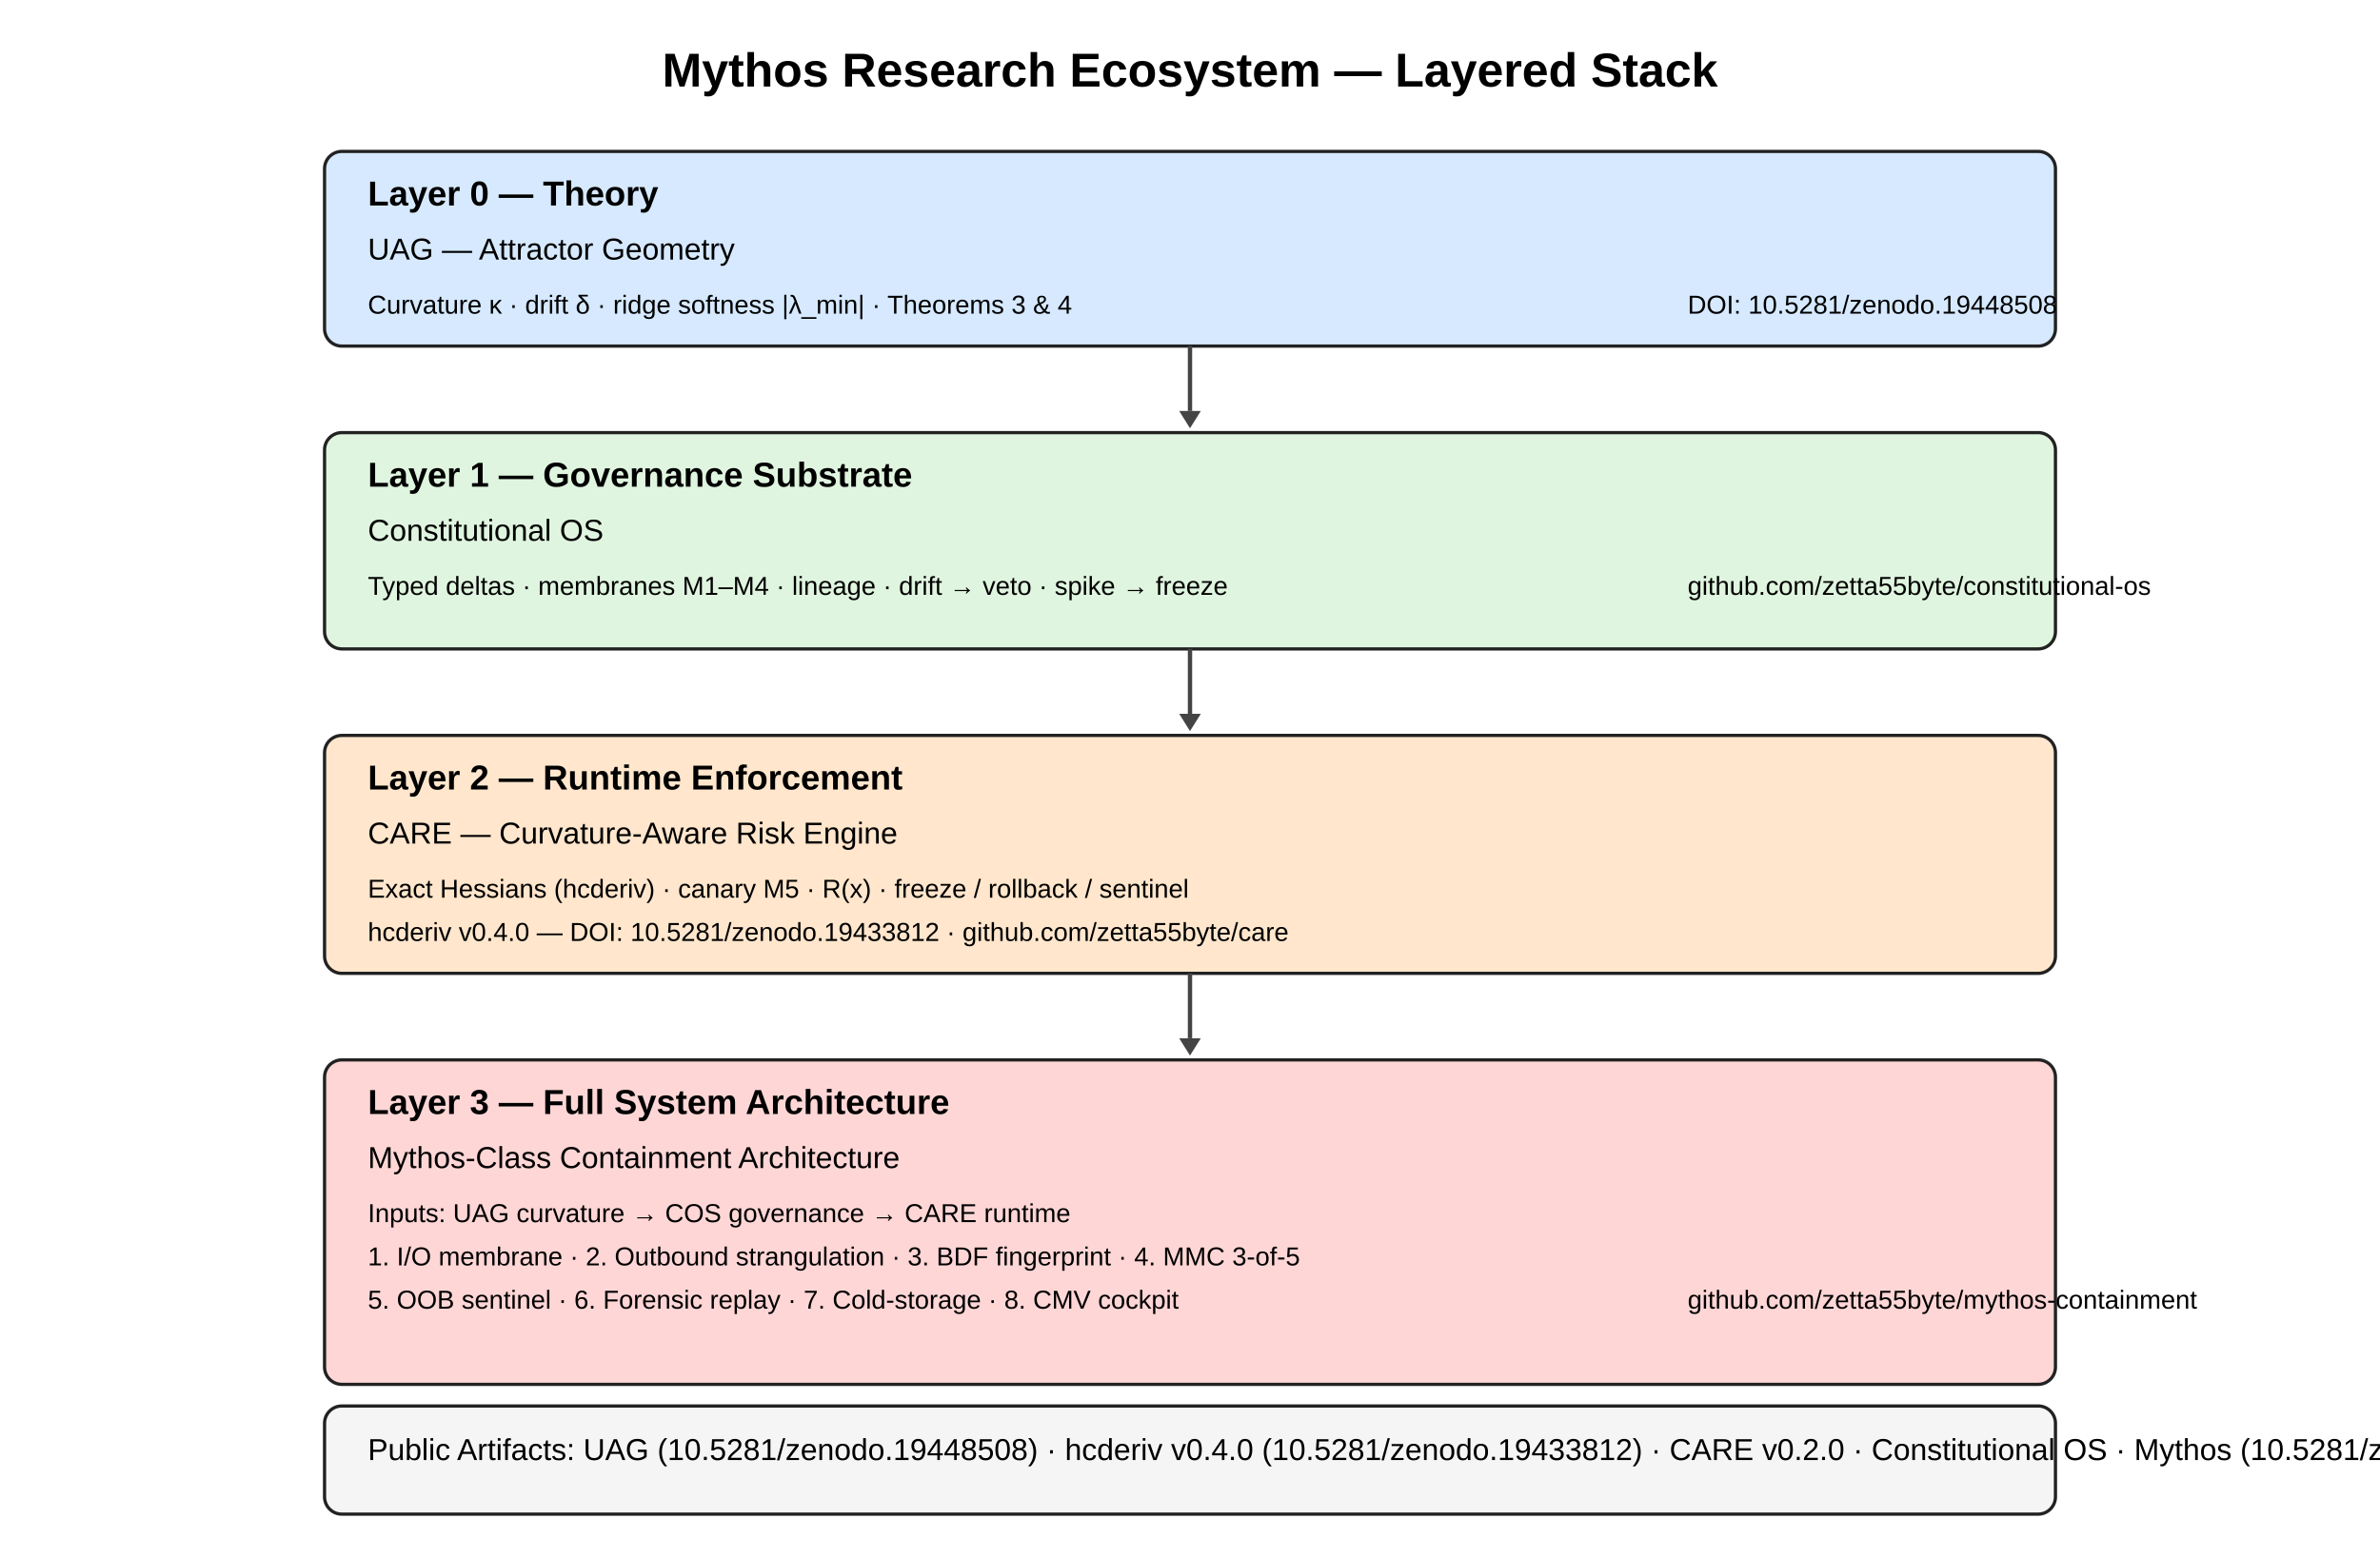
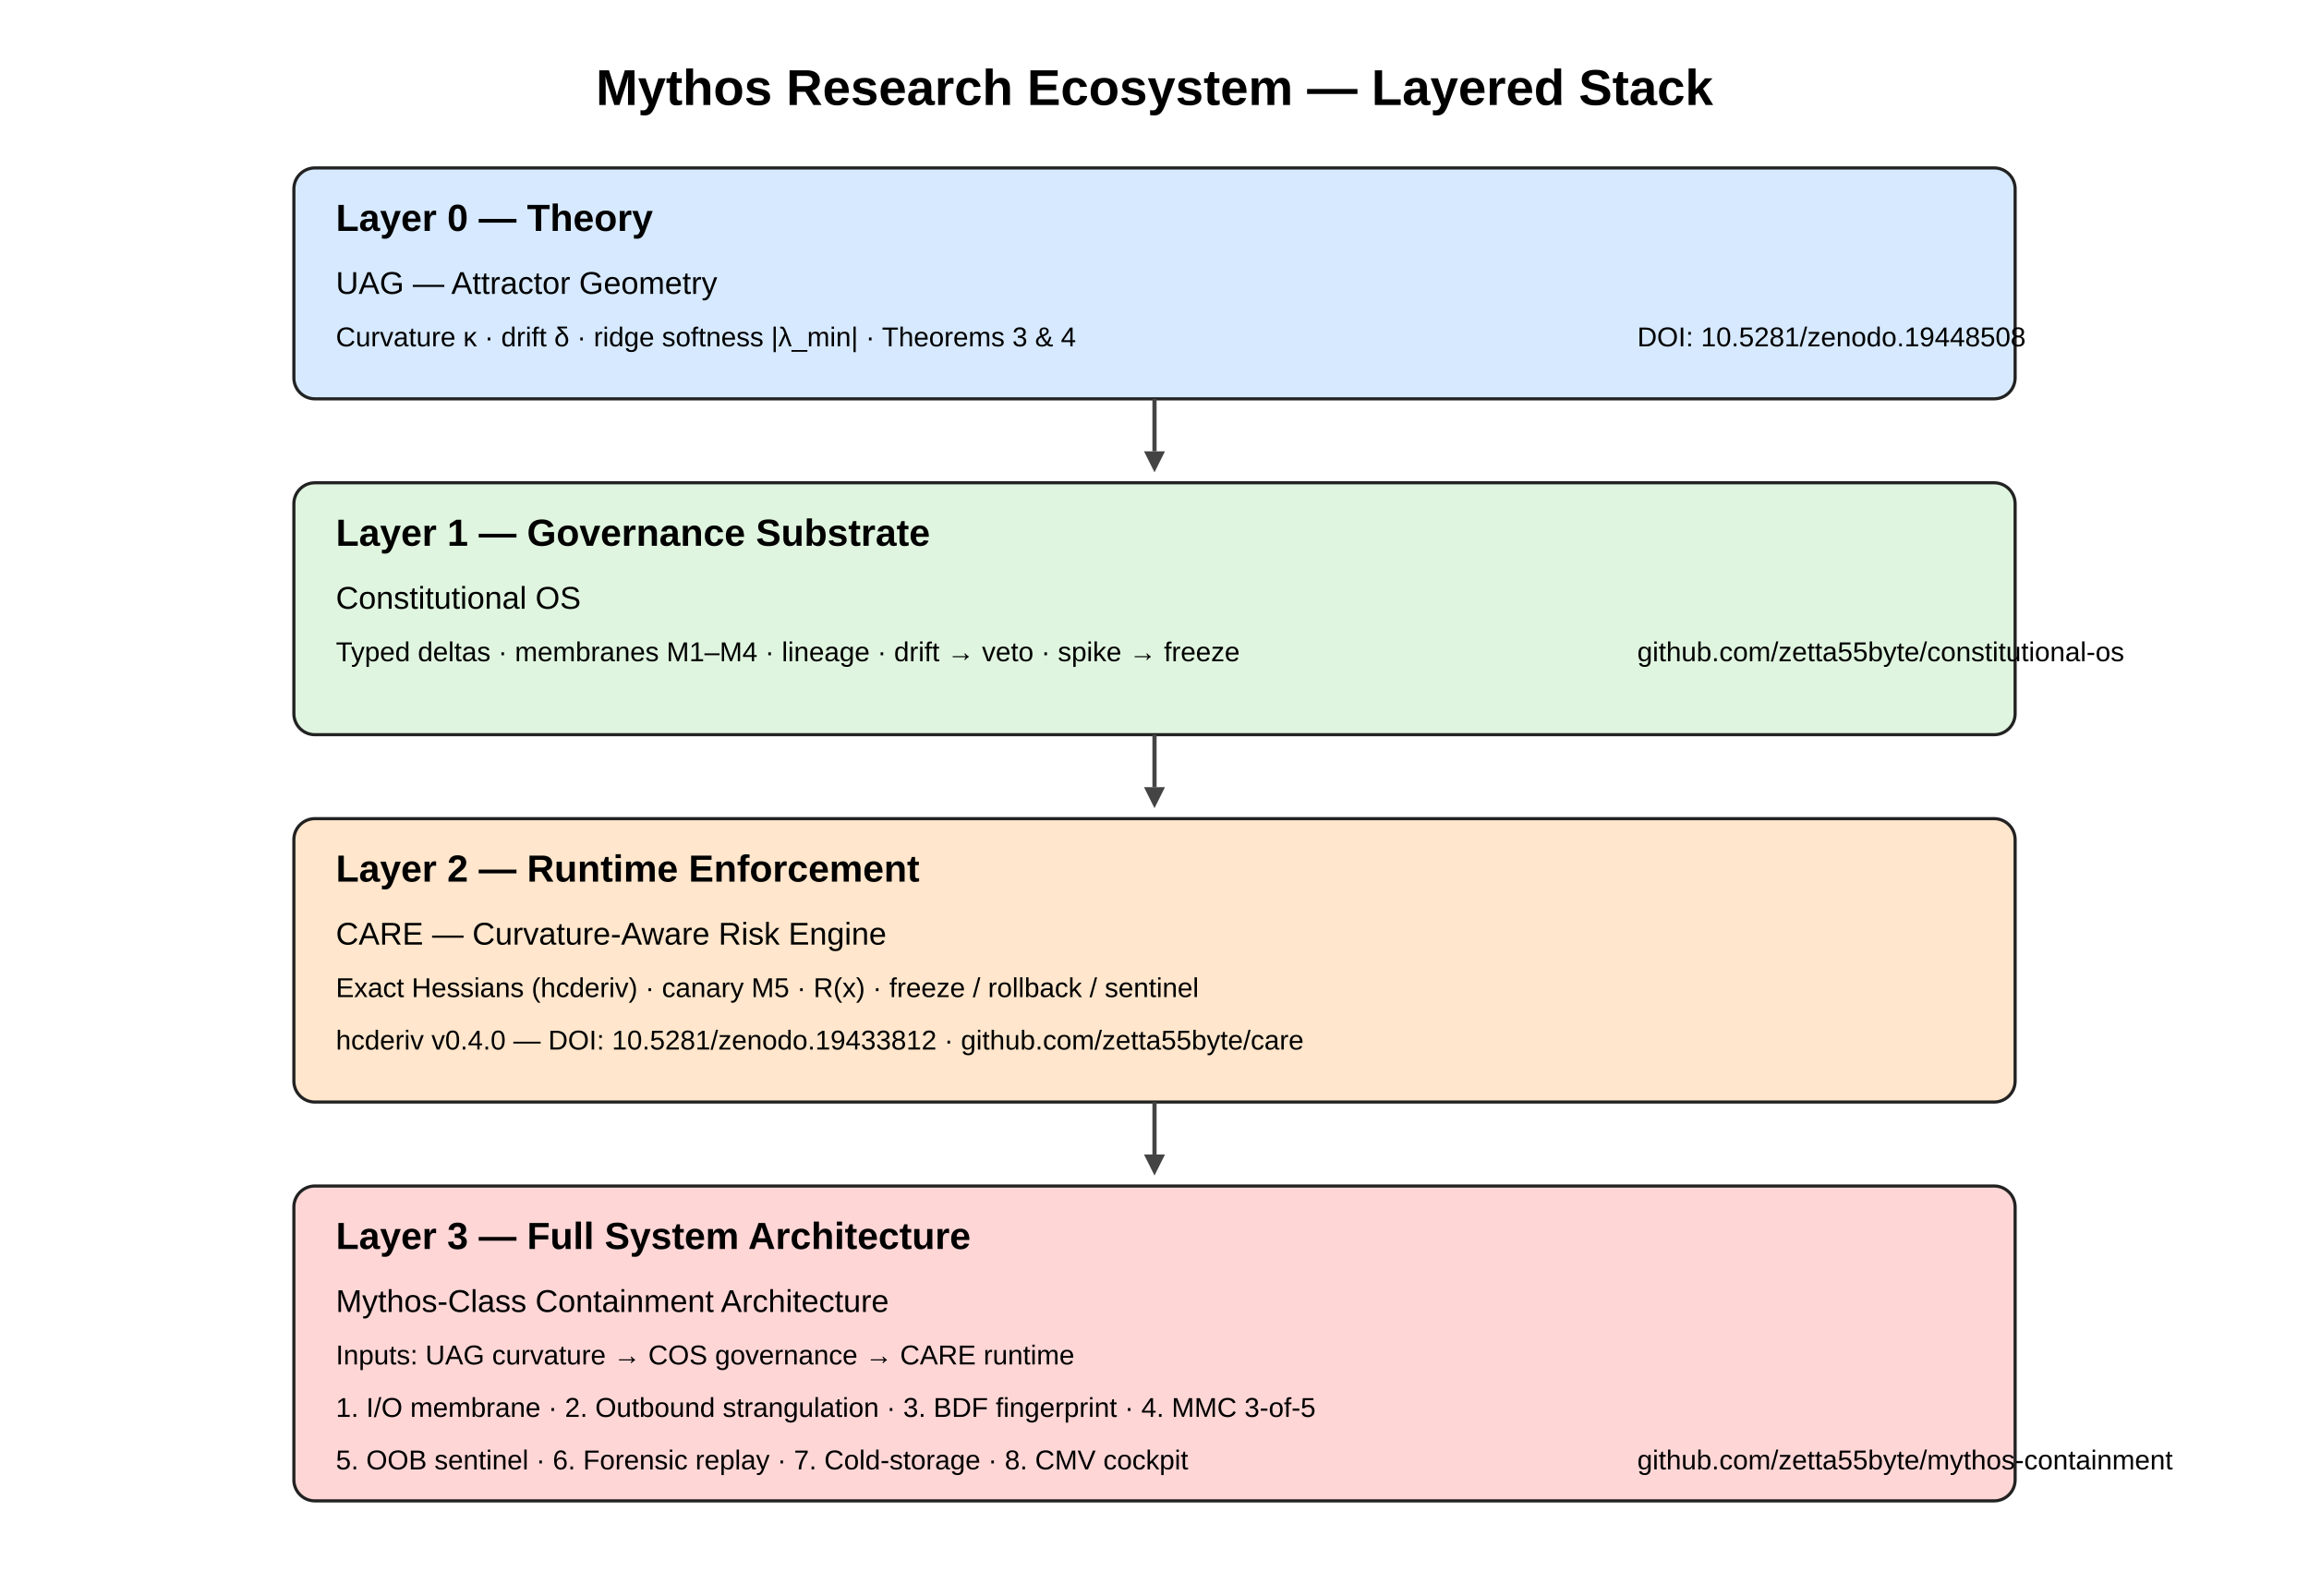
- <svg xmlns="http://www.w3.org/2000/svg" width="1100" height="720" viewBox="0 0 1100 720">
+ <svg xmlns="http://www.w3.org/2000/svg" width="1100" height="760" viewBox="0 0 1100 760">
  <style>
-     .title { font-family: Arial, sans-serif; font-size: 22px; font-weight: bold; }
-     .subtitle { font-family: Arial, sans-serif; font-size: 16px; font-weight: bold; }
-     .label { font-family: Arial, sans-serif; font-size: 14px; }
-     .small { font-family: Arial, sans-serif; font-size: 12px; }
-     .box { stroke: #222222; stroke-width: 1.5; rx: 8; ry: 8; }
+     .title { font-family: Arial, sans-serif; font-size: 24px; font-weight: bold; }
+     .layer-title { font-family: Arial, sans-serif; font-size: 18px; font-weight: bold; }
+     .label { font-family: Arial, sans-serif; font-size: 15px; }
+     .small { font-family: Arial, sans-serif; font-size: 13px; }
+     .box { stroke: #222; stroke-width: 1.5; rx: 10; ry: 10; }
  </style>
-   <text x="550" y="40" text-anchor="middle" class="title">
+   <text x="550" y="50" text-anchor="middle" class="title">
    Mythos Research Ecosystem — Layered Stack
  </text>
-   <rect x="150" y="70" width="800" height="90" class="box" fill="#d6e9ff" />
-   <text x="170" y="95" class="subtitle">Layer 0 — Theory</text>
-   <text x="170" y="120" class="label">UAG — Attractor Geometry</text>
-   <text x="170" y="145" class="small">
+   <rect x="140" y="80" width="820" height="110" class="box" fill="#d6e9ff" />
+   <text x="160" y="110" class="layer-title">Layer 0 — Theory</text>
+   <text x="160" y="140" class="label">UAG — Attractor Geometry</text>
+   <text x="160" y="165" class="small">
    Curvature κ · drift δ · ridge softness |λ_min| · Theorems 3 &amp; 4
  </text>
-   <text x="780" y="145" class="small">DOI: 10.5281/zenodo.19448508</text>
-   <line x1="550" y1="160" x2="550" y2="190" stroke="#444" stroke-width="2" />
-   <polygon points="545,190 555,190 550,198" fill="#444" />
-   <rect x="150" y="200" width="800" height="100" class="box" fill="#dff5df" />
-   <text x="170" y="225" class="subtitle">Layer 1 — Governance Substrate</text>
-   <text x="170" y="250" class="label">Constitutional OS</text>
-   <text x="170" y="275" class="small">
+   <text x="780" y="165" class="small">DOI: 10.5281/zenodo.19448508</text>
+   <line x1="550" y1="190" x2="550" y2="215" stroke="#444" stroke-width="2" />
+   <polygon points="545,215 555,215 550,225" fill="#444" />
+   <rect x="140" y="230" width="820" height="120" class="box" fill="#dff5df" />
+   <text x="160" y="260" class="layer-title">Layer 1 — Governance Substrate</text>
+   <text x="160" y="290" class="label">Constitutional OS</text>
+   <text x="160" y="315" class="small">
    Typed deltas · membranes M1–M4 · lineage · drift → veto · spike → freeze
  </text>
-   <text x="780" y="275" class="small">github.com/zetta55byte/constitutional-os</text>
-   <line x1="550" y1="300" x2="550" y2="330" stroke="#444" stroke-width="2" />
-   <polygon points="545,330 555,330 550,338" fill="#444" />
-   <rect x="150" y="340" width="800" height="110" class="box" fill="#ffe6cc" />
-   <text x="170" y="365" class="subtitle">Layer 2 — Runtime Enforcement</text>
-   <text x="170" y="390" class="label">CARE — Curvature-Aware Risk Engine</text>
-   <text x="170" y="415" class="small">
+   <text x="780" y="315" class="small">github.com/zetta55byte/constitutional-os</text>
+   <line x1="550" y1="350" x2="550" y2="375" stroke="#444" stroke-width="2" />
+   <polygon points="545,375 555,375 550,385" fill="#444" />
+   <rect x="140" y="390" width="820" height="135" class="box" fill="#ffe6cc" />
+   <text x="160" y="420" class="layer-title">Layer 2 — Runtime Enforcement</text>
+   <text x="160" y="450" class="label">CARE — Curvature-Aware Risk Engine</text>
+   <text x="160" y="475" class="small">
    Exact Hessians (hcderiv) · canary M5 · R(x) · freeze / rollback / sentinel
  </text>
-   <text x="170" y="435" class="small">
+   <text x="160" y="500" class="small">
    hcderiv v0.4.0 — DOI: 10.5281/zenodo.19433812 · github.com/zetta55byte/care
  </text>
-   <line x1="550" y1="450" x2="550" y2="480" stroke="#444" stroke-width="2" />
-   <polygon points="545,480 555,480 550,488" fill="#444" />
-   <rect x="150" y="490" width="800" height="150" class="box" fill="#ffd6d6" />
-   <text x="170" y="515" class="subtitle">Layer 3 — Full System Architecture</text>
-   <text x="170" y="540" class="label">Mythos-Class Containment Architecture</text>
-   <text x="170" y="565" class="small">
+   <line x1="550" y1="525" x2="550" y2="550" stroke="#444" stroke-width="2" />
+   <polygon points="545,550 555,550 550,560" fill="#444" />
+   <rect x="140" y="565" width="820" height="150" class="box" fill="#ffd6d6" />
+   <text x="160" y="595" class="layer-title">Layer 3 — Full System Architecture</text>
+   <text x="160" y="625" class="label">Mythos-Class Containment Architecture</text>
+   <text x="160" y="650" class="small">
    Inputs: UAG curvature → COS governance → CARE runtime
  </text>
-   <text x="170" y="585" class="small">
+   <text x="160" y="675" class="small">
    1. I/O membrane · 2. Outbound strangulation · 3. BDF fingerprint · 4. MMC 3-of-5
  </text>
-   <text x="170" y="605" class="small">
+   <text x="160" y="700" class="small">
    5. OOB sentinel · 6. Forensic replay · 7. Cold-storage · 8. CMV cockpit
  </text>
-   <text x="780" y="605" class="small">github.com/zetta55byte/mythos-containment</text>
-   <rect x="150" y="650" width="800" height="50" class="box" fill="#f5f5f5" />
-   <text x="170" y="675" class="label">
-     Public Artifacts: UAG (10.5281/zenodo.19448508) · hcderiv v0.4.0 (10.5281/zenodo.19433812) ·
-     CARE v0.2.0 · Constitutional OS · Mythos (10.5281/zenodo.19464889)
-   </text>
+   <text x="780" y="700" class="small">github.com/zetta55byte/mythos-containment</text>
</svg>
